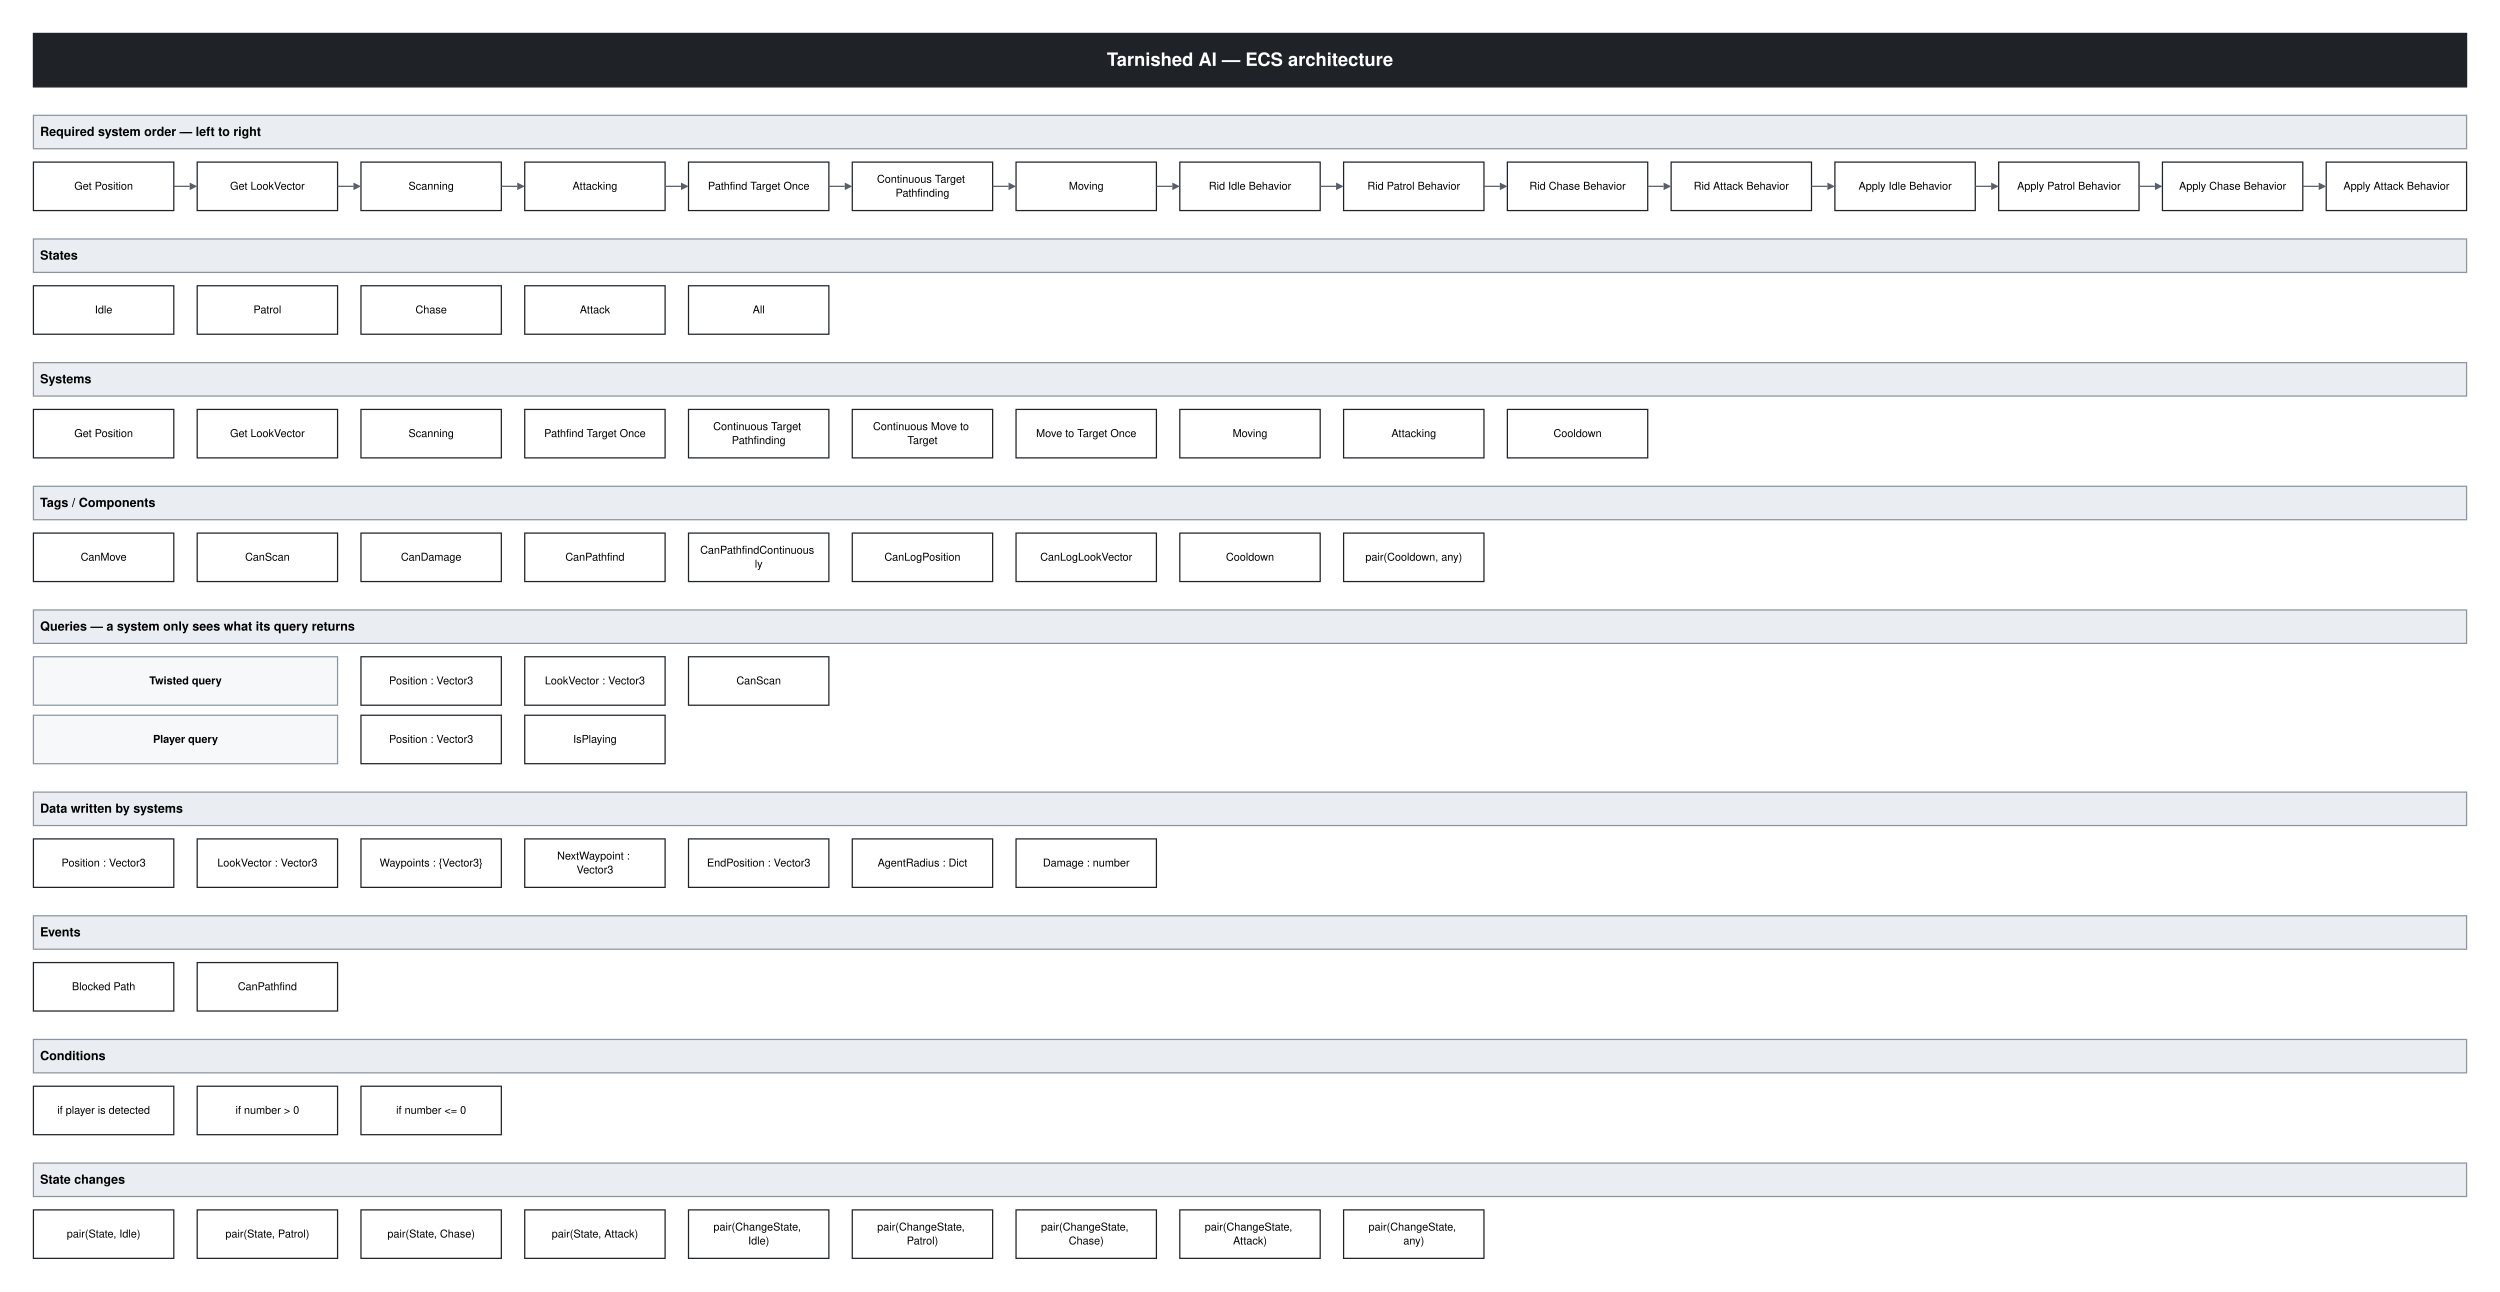
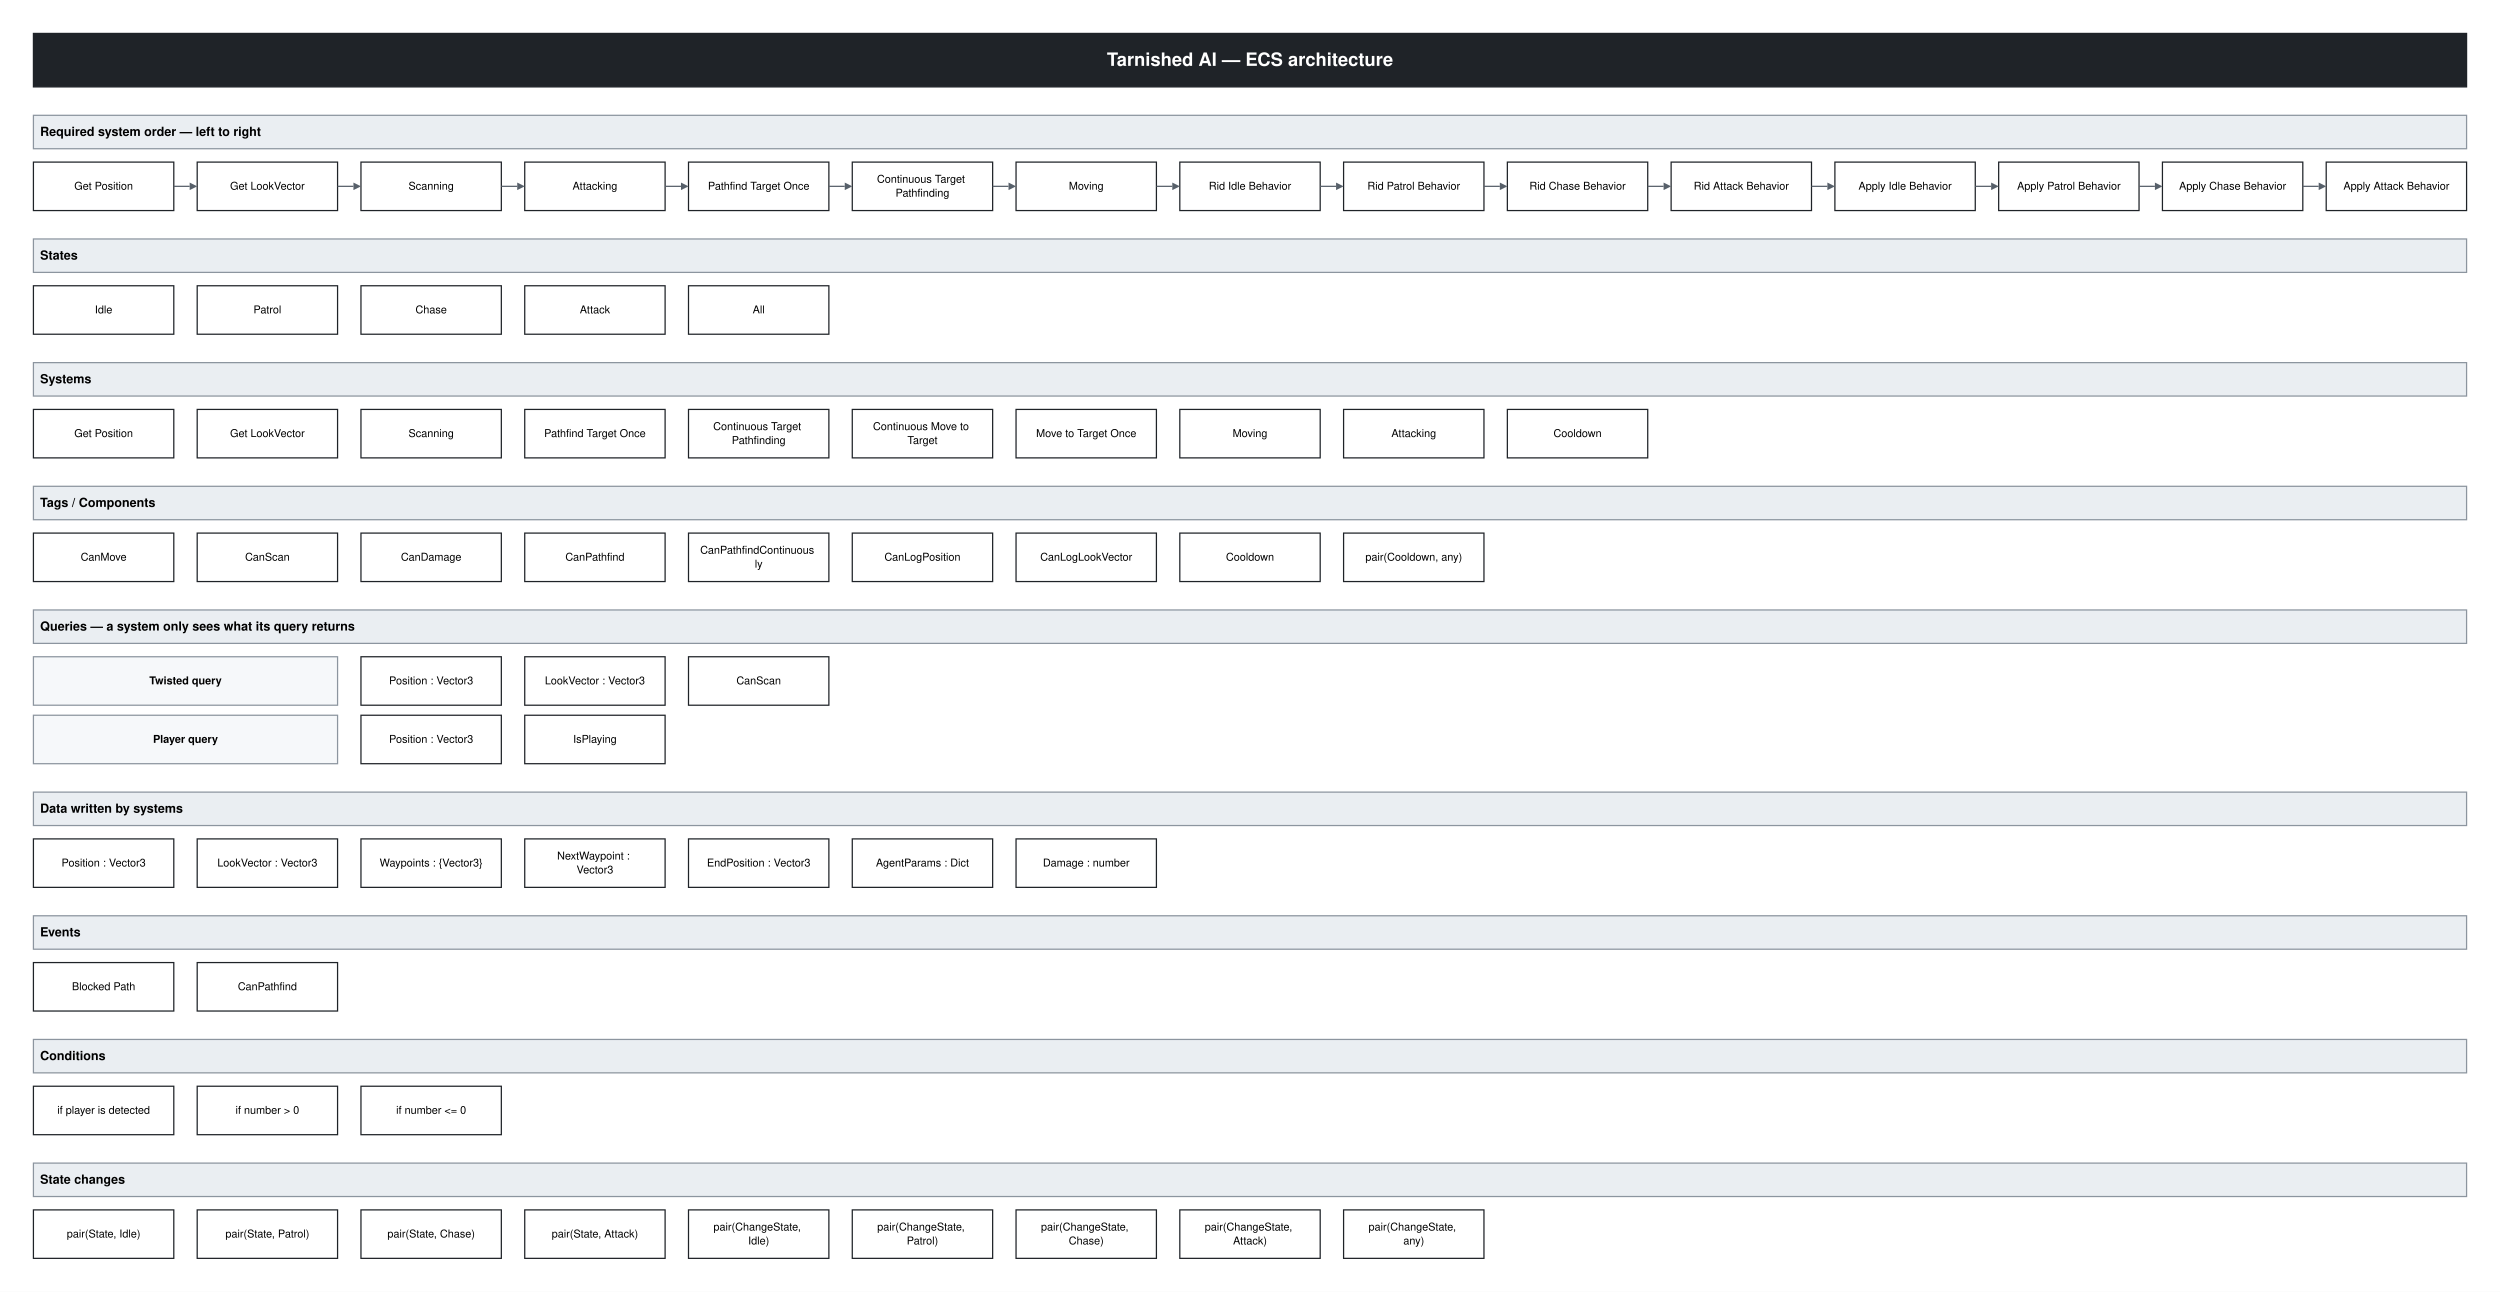
<svg xmlns="http://www.w3.org/2000/svg" width="2992" height="1546" viewBox="0 0 2992 1546">
  <rect x="0" y="0" width="2992" height="1546" fill="#ffffff" />
  <rect x="40" y="40" width="2912" height="64" fill="#1f2328" stroke="#1f2328" stroke-width="1.5" />
  <text x="1496" y="78.82" font-family="Helvetica, Arial, sans-serif" font-size="22" fill="#ffffff" font-weight="bold" text-anchor="middle">
    <tspan x="1496" dy="0">Tarnished AI — ECS architecture</tspan>
  </text>
  <rect x="40" y="138" width="2912" height="40" fill="#eaeef2" stroke="#8c959f" stroke-width="1.5" />
  <text x="48" y="162.65" font-family="Helvetica, Arial, sans-serif" font-size="15" fill="#000000" font-weight="bold" text-anchor="start">
    <tspan x="48" dy="0">Required system order — left to right</tspan>
  </text>
  <rect x="40" y="194" width="168" height="58" fill="#ffffff" stroke="#1f2328" stroke-width="1.5" />
  <text x="124" y="227.03" font-family="Helvetica, Arial, sans-serif" font-size="13" fill="#000000" text-anchor="middle">
    <tspan x="124" dy="0">Get Position</tspan>
  </text>
  <rect x="236" y="194" width="168" height="58" fill="#ffffff" stroke="#1f2328" stroke-width="1.5" />
  <text x="320" y="227.03" font-family="Helvetica, Arial, sans-serif" font-size="13" fill="#000000" text-anchor="middle">
    <tspan x="320" dy="0">Get LookVector</tspan>
  </text>
  <rect x="432" y="194" width="168" height="58" fill="#ffffff" stroke="#1f2328" stroke-width="1.5" />
  <text x="516" y="227.03" font-family="Helvetica, Arial, sans-serif" font-size="13" fill="#000000" text-anchor="middle">
    <tspan x="516" dy="0">Scanning</tspan>
  </text>
  <rect x="628" y="194" width="168" height="58" fill="#ffffff" stroke="#1f2328" stroke-width="1.5" />
  <text x="712" y="227.03" font-family="Helvetica, Arial, sans-serif" font-size="13" fill="#000000" text-anchor="middle">
    <tspan x="712" dy="0">Attacking</tspan>
  </text>
  <rect x="824" y="194" width="168" height="58" fill="#ffffff" stroke="#1f2328" stroke-width="1.5" />
  <text x="908" y="227.03" font-family="Helvetica, Arial, sans-serif" font-size="13" fill="#000000" text-anchor="middle">
    <tspan x="908" dy="0">Pathfind Target Once</tspan>
  </text>
  <rect x="1020" y="194" width="168" height="58" fill="#ffffff" stroke="#1f2328" stroke-width="1.5" />
  <text x="1104" y="218.71" font-family="Helvetica, Arial, sans-serif" font-size="13" fill="#000000" text-anchor="middle">
    <tspan x="1104" dy="0">Continuous Target</tspan>
    <tspan x="1104" dy="16.64">Pathfinding</tspan>
  </text>
  <rect x="1216" y="194" width="168" height="58" fill="#ffffff" stroke="#1f2328" stroke-width="1.5" />
  <text x="1300" y="227.03" font-family="Helvetica, Arial, sans-serif" font-size="13" fill="#000000" text-anchor="middle">
    <tspan x="1300" dy="0">Moving</tspan>
  </text>
  <rect x="1412" y="194" width="168" height="58" fill="#ffffff" stroke="#1f2328" stroke-width="1.5" />
  <text x="1496" y="227.03" font-family="Helvetica, Arial, sans-serif" font-size="13" fill="#000000" text-anchor="middle">
    <tspan x="1496" dy="0">Rid Idle Behavior</tspan>
  </text>
  <rect x="1608" y="194" width="168" height="58" fill="#ffffff" stroke="#1f2328" stroke-width="1.5" />
  <text x="1692" y="227.03" font-family="Helvetica, Arial, sans-serif" font-size="13" fill="#000000" text-anchor="middle">
    <tspan x="1692" dy="0">Rid Patrol Behavior</tspan>
  </text>
  <rect x="1804" y="194" width="168" height="58" fill="#ffffff" stroke="#1f2328" stroke-width="1.5" />
  <text x="1888" y="227.03" font-family="Helvetica, Arial, sans-serif" font-size="13" fill="#000000" text-anchor="middle">
    <tspan x="1888" dy="0">Rid Chase Behavior</tspan>
  </text>
  <rect x="2000" y="194" width="168" height="58" fill="#ffffff" stroke="#1f2328" stroke-width="1.5" />
  <text x="2084" y="227.03" font-family="Helvetica, Arial, sans-serif" font-size="13" fill="#000000" text-anchor="middle">
    <tspan x="2084" dy="0">Rid Attack Behavior</tspan>
  </text>
  <rect x="2196" y="194" width="168" height="58" fill="#ffffff" stroke="#1f2328" stroke-width="1.5" />
  <text x="2280" y="227.03" font-family="Helvetica, Arial, sans-serif" font-size="13" fill="#000000" text-anchor="middle">
    <tspan x="2280" dy="0">Apply Idle Behavior</tspan>
  </text>
  <rect x="2392" y="194" width="168" height="58" fill="#ffffff" stroke="#1f2328" stroke-width="1.5" />
  <text x="2476" y="227.03" font-family="Helvetica, Arial, sans-serif" font-size="13" fill="#000000" text-anchor="middle">
    <tspan x="2476" dy="0">Apply Patrol Behavior</tspan>
  </text>
  <rect x="2588" y="194" width="168" height="58" fill="#ffffff" stroke="#1f2328" stroke-width="1.5" />
  <text x="2672" y="227.03" font-family="Helvetica, Arial, sans-serif" font-size="13" fill="#000000" text-anchor="middle">
    <tspan x="2672" dy="0">Apply Chase Behavior</tspan>
  </text>
  <rect x="2784" y="194" width="168" height="58" fill="#ffffff" stroke="#1f2328" stroke-width="1.5" />
  <text x="2868" y="227.03" font-family="Helvetica, Arial, sans-serif" font-size="13" fill="#000000" text-anchor="middle">
    <tspan x="2868" dy="0">Apply Attack Behavior</tspan>
  </text>
  <rect x="40" y="286" width="2912" height="40" fill="#eaeef2" stroke="#8c959f" stroke-width="1.5" />
  <text x="48" y="310.65" font-family="Helvetica, Arial, sans-serif" font-size="15" fill="#000000" font-weight="bold" text-anchor="start">
    <tspan x="48" dy="0">States</tspan>
  </text>
  <rect x="40" y="342" width="168" height="58" fill="#ffffff" stroke="#1f2328" stroke-width="1.5" />
  <text x="124" y="375.03" font-family="Helvetica, Arial, sans-serif" font-size="13" fill="#000000" text-anchor="middle">
    <tspan x="124" dy="0">Idle</tspan>
  </text>
  <rect x="236" y="342" width="168" height="58" fill="#ffffff" stroke="#1f2328" stroke-width="1.5" />
  <text x="320" y="375.03" font-family="Helvetica, Arial, sans-serif" font-size="13" fill="#000000" text-anchor="middle">
    <tspan x="320" dy="0">Patrol</tspan>
  </text>
  <rect x="432" y="342" width="168" height="58" fill="#ffffff" stroke="#1f2328" stroke-width="1.5" />
  <text x="516" y="375.03" font-family="Helvetica, Arial, sans-serif" font-size="13" fill="#000000" text-anchor="middle">
    <tspan x="516" dy="0">Chase</tspan>
  </text>
  <rect x="628" y="342" width="168" height="58" fill="#ffffff" stroke="#1f2328" stroke-width="1.5" />
  <text x="712" y="375.03" font-family="Helvetica, Arial, sans-serif" font-size="13" fill="#000000" text-anchor="middle">
    <tspan x="712" dy="0">Attack</tspan>
  </text>
  <rect x="824" y="342" width="168" height="58" fill="#ffffff" stroke="#1f2328" stroke-width="1.5" />
  <text x="908" y="375.03" font-family="Helvetica, Arial, sans-serif" font-size="13" fill="#000000" text-anchor="middle">
    <tspan x="908" dy="0">All</tspan>
  </text>
  <rect x="40" y="434" width="2912" height="40" fill="#eaeef2" stroke="#8c959f" stroke-width="1.5" />
  <text x="48" y="458.65" font-family="Helvetica, Arial, sans-serif" font-size="15" fill="#000000" font-weight="bold" text-anchor="start">
    <tspan x="48" dy="0">Systems</tspan>
  </text>
  <rect x="40" y="490" width="168" height="58" fill="#ffffff" stroke="#1f2328" stroke-width="1.5" />
  <text x="124" y="523.03" font-family="Helvetica, Arial, sans-serif" font-size="13" fill="#000000" text-anchor="middle">
    <tspan x="124" dy="0">Get Position</tspan>
  </text>
  <rect x="236" y="490" width="168" height="58" fill="#ffffff" stroke="#1f2328" stroke-width="1.5" />
  <text x="320" y="523.03" font-family="Helvetica, Arial, sans-serif" font-size="13" fill="#000000" text-anchor="middle">
    <tspan x="320" dy="0">Get LookVector</tspan>
  </text>
  <rect x="432" y="490" width="168" height="58" fill="#ffffff" stroke="#1f2328" stroke-width="1.5" />
  <text x="516" y="523.03" font-family="Helvetica, Arial, sans-serif" font-size="13" fill="#000000" text-anchor="middle">
    <tspan x="516" dy="0">Scanning</tspan>
  </text>
  <rect x="628" y="490" width="168" height="58" fill="#ffffff" stroke="#1f2328" stroke-width="1.5" />
  <text x="712" y="523.03" font-family="Helvetica, Arial, sans-serif" font-size="13" fill="#000000" text-anchor="middle">
    <tspan x="712" dy="0">Pathfind Target Once</tspan>
  </text>
  <rect x="824" y="490" width="168" height="58" fill="#ffffff" stroke="#1f2328" stroke-width="1.5" />
  <text x="908" y="514.71" font-family="Helvetica, Arial, sans-serif" font-size="13" fill="#000000" text-anchor="middle">
    <tspan x="908" dy="0">Continuous Target</tspan>
    <tspan x="908" dy="16.64">Pathfinding</tspan>
  </text>
  <rect x="1020" y="490" width="168" height="58" fill="#ffffff" stroke="#1f2328" stroke-width="1.5" />
  <text x="1104" y="514.71" font-family="Helvetica, Arial, sans-serif" font-size="13" fill="#000000" text-anchor="middle">
    <tspan x="1104" dy="0">Continuous Move to</tspan>
    <tspan x="1104" dy="16.64">Target</tspan>
  </text>
  <rect x="1216" y="490" width="168" height="58" fill="#ffffff" stroke="#1f2328" stroke-width="1.5" />
  <text x="1300" y="523.03" font-family="Helvetica, Arial, sans-serif" font-size="13" fill="#000000" text-anchor="middle">
    <tspan x="1300" dy="0">Move to Target Once</tspan>
  </text>
  <rect x="1412" y="490" width="168" height="58" fill="#ffffff" stroke="#1f2328" stroke-width="1.5" />
  <text x="1496" y="523.03" font-family="Helvetica, Arial, sans-serif" font-size="13" fill="#000000" text-anchor="middle">
    <tspan x="1496" dy="0">Moving</tspan>
  </text>
  <rect x="1608" y="490" width="168" height="58" fill="#ffffff" stroke="#1f2328" stroke-width="1.5" />
  <text x="1692" y="523.03" font-family="Helvetica, Arial, sans-serif" font-size="13" fill="#000000" text-anchor="middle">
    <tspan x="1692" dy="0">Attacking</tspan>
  </text>
  <rect x="1804" y="490" width="168" height="58" fill="#ffffff" stroke="#1f2328" stroke-width="1.5" />
  <text x="1888" y="523.03" font-family="Helvetica, Arial, sans-serif" font-size="13" fill="#000000" text-anchor="middle">
    <tspan x="1888" dy="0">Cooldown</tspan>
  </text>
  <rect x="40" y="582" width="2912" height="40" fill="#eaeef2" stroke="#8c959f" stroke-width="1.5" />
  <text x="48" y="606.65" font-family="Helvetica, Arial, sans-serif" font-size="15" fill="#000000" font-weight="bold" text-anchor="start">
    <tspan x="48" dy="0">Tags / Components</tspan>
  </text>
  <rect x="40" y="638" width="168" height="58" fill="#ffffff" stroke="#1f2328" stroke-width="1.5" />
  <text x="124" y="671.03" font-family="Helvetica, Arial, sans-serif" font-size="13" fill="#000000" text-anchor="middle">
    <tspan x="124" dy="0">CanMove</tspan>
  </text>
  <rect x="236" y="638" width="168" height="58" fill="#ffffff" stroke="#1f2328" stroke-width="1.5" />
  <text x="320" y="671.03" font-family="Helvetica, Arial, sans-serif" font-size="13" fill="#000000" text-anchor="middle">
    <tspan x="320" dy="0">CanScan</tspan>
  </text>
  <rect x="432" y="638" width="168" height="58" fill="#ffffff" stroke="#1f2328" stroke-width="1.5" />
  <text x="516" y="671.03" font-family="Helvetica, Arial, sans-serif" font-size="13" fill="#000000" text-anchor="middle">
    <tspan x="516" dy="0">CanDamage</tspan>
  </text>
  <rect x="628" y="638" width="168" height="58" fill="#ffffff" stroke="#1f2328" stroke-width="1.5" />
  <text x="712" y="671.03" font-family="Helvetica, Arial, sans-serif" font-size="13" fill="#000000" text-anchor="middle">
    <tspan x="712" dy="0">CanPathfind</tspan>
  </text>
  <rect x="824" y="638" width="168" height="58" fill="#ffffff" stroke="#1f2328" stroke-width="1.5" />
  <text x="908" y="662.71" font-family="Helvetica, Arial, sans-serif" font-size="13" fill="#000000" text-anchor="middle">
    <tspan x="908" dy="0">CanPathfindContinuous</tspan>
    <tspan x="908" dy="16.64">ly</tspan>
  </text>
  <rect x="1020" y="638" width="168" height="58" fill="#ffffff" stroke="#1f2328" stroke-width="1.5" />
  <text x="1104" y="671.03" font-family="Helvetica, Arial, sans-serif" font-size="13" fill="#000000" text-anchor="middle">
    <tspan x="1104" dy="0">CanLogPosition</tspan>
  </text>
  <rect x="1216" y="638" width="168" height="58" fill="#ffffff" stroke="#1f2328" stroke-width="1.5" />
  <text x="1300" y="671.03" font-family="Helvetica, Arial, sans-serif" font-size="13" fill="#000000" text-anchor="middle">
    <tspan x="1300" dy="0">CanLogLookVector</tspan>
  </text>
  <rect x="1412" y="638" width="168" height="58" fill="#ffffff" stroke="#1f2328" stroke-width="1.5" />
  <text x="1496" y="671.03" font-family="Helvetica, Arial, sans-serif" font-size="13" fill="#000000" text-anchor="middle">
    <tspan x="1496" dy="0">Cooldown</tspan>
  </text>
  <rect x="1608" y="638" width="168" height="58" fill="#ffffff" stroke="#1f2328" stroke-width="1.5" />
  <text x="1692" y="671.03" font-family="Helvetica, Arial, sans-serif" font-size="13" fill="#000000" text-anchor="middle">
    <tspan x="1692" dy="0">pair(Cooldown, any)</tspan>
  </text>
  <rect x="40" y="730" width="2912" height="40" fill="#eaeef2" stroke="#8c959f" stroke-width="1.5" />
  <text x="48" y="754.65" font-family="Helvetica, Arial, sans-serif" font-size="15" fill="#000000" font-weight="bold" text-anchor="start">
    <tspan x="48" dy="0">Queries — a system only sees what its query returns</tspan>
  </text>
  <rect x="40" y="786" width="364" height="58" fill="#f6f8fa" stroke="#8c959f" stroke-width="1.5" />
  <text x="222" y="819.03" font-family="Helvetica, Arial, sans-serif" font-size="13" fill="#000000" font-weight="bold" text-anchor="middle">
    <tspan x="222" dy="0">Twisted query</tspan>
  </text>
  <rect x="432" y="786" width="168" height="58" fill="#ffffff" stroke="#1f2328" stroke-width="1.5" />
  <text x="516" y="819.03" font-family="Helvetica, Arial, sans-serif" font-size="13" fill="#000000" text-anchor="middle">
    <tspan x="516" dy="0">Position : Vector3</tspan>
  </text>
  <rect x="628" y="786" width="168" height="58" fill="#ffffff" stroke="#1f2328" stroke-width="1.5" />
  <text x="712" y="819.03" font-family="Helvetica, Arial, sans-serif" font-size="13" fill="#000000" text-anchor="middle">
    <tspan x="712" dy="0">LookVector : Vector3</tspan>
  </text>
  <rect x="824" y="786" width="168" height="58" fill="#ffffff" stroke="#1f2328" stroke-width="1.5" />
  <text x="908" y="819.03" font-family="Helvetica, Arial, sans-serif" font-size="13" fill="#000000" text-anchor="middle">
    <tspan x="908" dy="0">CanScan</tspan>
  </text>
  <rect x="40" y="856" width="364" height="58" fill="#f6f8fa" stroke="#8c959f" stroke-width="1.5" />
  <text x="222" y="889.03" font-family="Helvetica, Arial, sans-serif" font-size="13" fill="#000000" font-weight="bold" text-anchor="middle">
    <tspan x="222" dy="0">Player query</tspan>
  </text>
  <rect x="432" y="856" width="168" height="58" fill="#ffffff" stroke="#1f2328" stroke-width="1.5" />
  <text x="516" y="889.03" font-family="Helvetica, Arial, sans-serif" font-size="13" fill="#000000" text-anchor="middle">
    <tspan x="516" dy="0">Position : Vector3</tspan>
  </text>
  <rect x="628" y="856" width="168" height="58" fill="#ffffff" stroke="#1f2328" stroke-width="1.5" />
  <text x="712" y="889.03" font-family="Helvetica, Arial, sans-serif" font-size="13" fill="#000000" text-anchor="middle">
    <tspan x="712" dy="0">IsPlaying</tspan>
  </text>
  <rect x="40" y="948" width="2912" height="40" fill="#eaeef2" stroke="#8c959f" stroke-width="1.5" />
  <text x="48" y="972.65" font-family="Helvetica, Arial, sans-serif" font-size="15" fill="#000000" font-weight="bold" text-anchor="start">
    <tspan x="48" dy="0">Data written by systems</tspan>
  </text>
  <rect x="40" y="1004" width="168" height="58" fill="#ffffff" stroke="#1f2328" stroke-width="1.5" />
  <text x="124" y="1037.03" font-family="Helvetica, Arial, sans-serif" font-size="13" fill="#000000" text-anchor="middle">
    <tspan x="124" dy="0">Position : Vector3</tspan>
  </text>
  <rect x="236" y="1004" width="168" height="58" fill="#ffffff" stroke="#1f2328" stroke-width="1.5" />
  <text x="320" y="1037.03" font-family="Helvetica, Arial, sans-serif" font-size="13" fill="#000000" text-anchor="middle">
    <tspan x="320" dy="0">LookVector : Vector3</tspan>
  </text>
  <rect x="432" y="1004" width="168" height="58" fill="#ffffff" stroke="#1f2328" stroke-width="1.5" />
  <text x="516" y="1037.03" font-family="Helvetica, Arial, sans-serif" font-size="13" fill="#000000" text-anchor="middle">
    <tspan x="516" dy="0">Waypoints : {Vector3}</tspan>
  </text>
  <rect x="628" y="1004" width="168" height="58" fill="#ffffff" stroke="#1f2328" stroke-width="1.5" />
  <text x="712" y="1028.71" font-family="Helvetica, Arial, sans-serif" font-size="13" fill="#000000" text-anchor="middle">
    <tspan x="712" dy="0">NextWaypoint :</tspan>
    <tspan x="712" dy="16.64">Vector3</tspan>
  </text>
  <rect x="824" y="1004" width="168" height="58" fill="#ffffff" stroke="#1f2328" stroke-width="1.5" />
  <text x="908" y="1037.03" font-family="Helvetica, Arial, sans-serif" font-size="13" fill="#000000" text-anchor="middle">
    <tspan x="908" dy="0">EndPosition : Vector3</tspan>
  </text>
  <rect x="1020" y="1004" width="168" height="58" fill="#ffffff" stroke="#1f2328" stroke-width="1.5" />
  <text x="1104" y="1037.03" font-family="Helvetica, Arial, sans-serif" font-size="13" fill="#000000" text-anchor="middle">
-     <tspan x="1104" dy="0">AgentRadius : Dict</tspan>
+     <tspan x="1104" dy="0">AgentParams : Dict</tspan>
  </text>
  <rect x="1216" y="1004" width="168" height="58" fill="#ffffff" stroke="#1f2328" stroke-width="1.5" />
  <text x="1300" y="1037.03" font-family="Helvetica, Arial, sans-serif" font-size="13" fill="#000000" text-anchor="middle">
    <tspan x="1300" dy="0">Damage : number</tspan>
  </text>
  <rect x="40" y="1096" width="2912" height="40" fill="#eaeef2" stroke="#8c959f" stroke-width="1.5" />
  <text x="48" y="1120.65" font-family="Helvetica, Arial, sans-serif" font-size="15" fill="#000000" font-weight="bold" text-anchor="start">
    <tspan x="48" dy="0">Events</tspan>
  </text>
  <rect x="40" y="1152" width="168" height="58" fill="#ffffff" stroke="#1f2328" stroke-width="1.5" />
  <text x="124" y="1185.03" font-family="Helvetica, Arial, sans-serif" font-size="13" fill="#000000" text-anchor="middle">
    <tspan x="124" dy="0">Blocked Path</tspan>
  </text>
  <rect x="236" y="1152" width="168" height="58" fill="#ffffff" stroke="#1f2328" stroke-width="1.5" />
  <text x="320" y="1185.03" font-family="Helvetica, Arial, sans-serif" font-size="13" fill="#000000" text-anchor="middle">
    <tspan x="320" dy="0">CanPathfind</tspan>
  </text>
  <rect x="40" y="1244" width="2912" height="40" fill="#eaeef2" stroke="#8c959f" stroke-width="1.5" />
  <text x="48" y="1268.65" font-family="Helvetica, Arial, sans-serif" font-size="15" fill="#000000" font-weight="bold" text-anchor="start">
    <tspan x="48" dy="0">Conditions</tspan>
  </text>
  <rect x="40" y="1300" width="168" height="58" fill="#ffffff" stroke="#1f2328" stroke-width="1.5" />
  <text x="124" y="1333.03" font-family="Helvetica, Arial, sans-serif" font-size="13" fill="#000000" text-anchor="middle">
    <tspan x="124" dy="0">if player is detected</tspan>
  </text>
  <rect x="236" y="1300" width="168" height="58" fill="#ffffff" stroke="#1f2328" stroke-width="1.5" />
  <text x="320" y="1333.03" font-family="Helvetica, Arial, sans-serif" font-size="13" fill="#000000" text-anchor="middle">
    <tspan x="320" dy="0">if number &gt; 0</tspan>
  </text>
  <rect x="432" y="1300" width="168" height="58" fill="#ffffff" stroke="#1f2328" stroke-width="1.5" />
  <text x="516" y="1333.03" font-family="Helvetica, Arial, sans-serif" font-size="13" fill="#000000" text-anchor="middle">
    <tspan x="516" dy="0">if number &lt;= 0</tspan>
  </text>
  <rect x="40" y="1392" width="2912" height="40" fill="#eaeef2" stroke="#8c959f" stroke-width="1.5" />
  <text x="48" y="1416.65" font-family="Helvetica, Arial, sans-serif" font-size="15" fill="#000000" font-weight="bold" text-anchor="start">
    <tspan x="48" dy="0">State changes</tspan>
  </text>
  <rect x="40" y="1448" width="168" height="58" fill="#ffffff" stroke="#1f2328" stroke-width="1.5" />
  <text x="124" y="1481.03" font-family="Helvetica, Arial, sans-serif" font-size="13" fill="#000000" text-anchor="middle">
    <tspan x="124" dy="0">pair(State, Idle)</tspan>
  </text>
  <rect x="236" y="1448" width="168" height="58" fill="#ffffff" stroke="#1f2328" stroke-width="1.5" />
  <text x="320" y="1481.03" font-family="Helvetica, Arial, sans-serif" font-size="13" fill="#000000" text-anchor="middle">
    <tspan x="320" dy="0">pair(State, Patrol)</tspan>
  </text>
  <rect x="432" y="1448" width="168" height="58" fill="#ffffff" stroke="#1f2328" stroke-width="1.5" />
  <text x="516" y="1481.03" font-family="Helvetica, Arial, sans-serif" font-size="13" fill="#000000" text-anchor="middle">
    <tspan x="516" dy="0">pair(State, Chase)</tspan>
  </text>
  <rect x="628" y="1448" width="168" height="58" fill="#ffffff" stroke="#1f2328" stroke-width="1.5" />
  <text x="712" y="1481.03" font-family="Helvetica, Arial, sans-serif" font-size="13" fill="#000000" text-anchor="middle">
    <tspan x="712" dy="0">pair(State, Attack)</tspan>
  </text>
  <rect x="824" y="1448" width="168" height="58" fill="#ffffff" stroke="#1f2328" stroke-width="1.5" />
  <text x="908" y="1472.71" font-family="Helvetica, Arial, sans-serif" font-size="13" fill="#000000" text-anchor="middle">
    <tspan x="908" dy="0">pair(ChangeState,</tspan>
    <tspan x="908" dy="16.64">Idle)</tspan>
  </text>
  <rect x="1020" y="1448" width="168" height="58" fill="#ffffff" stroke="#1f2328" stroke-width="1.5" />
  <text x="1104" y="1472.71" font-family="Helvetica, Arial, sans-serif" font-size="13" fill="#000000" text-anchor="middle">
    <tspan x="1104" dy="0">pair(ChangeState,</tspan>
    <tspan x="1104" dy="16.64">Patrol)</tspan>
  </text>
  <rect x="1216" y="1448" width="168" height="58" fill="#ffffff" stroke="#1f2328" stroke-width="1.5" />
  <text x="1300" y="1472.71" font-family="Helvetica, Arial, sans-serif" font-size="13" fill="#000000" text-anchor="middle">
    <tspan x="1300" dy="0">pair(ChangeState,</tspan>
    <tspan x="1300" dy="16.64">Chase)</tspan>
  </text>
  <rect x="1412" y="1448" width="168" height="58" fill="#ffffff" stroke="#1f2328" stroke-width="1.5" />
  <text x="1496" y="1472.71" font-family="Helvetica, Arial, sans-serif" font-size="13" fill="#000000" text-anchor="middle">
    <tspan x="1496" dy="0">pair(ChangeState,</tspan>
    <tspan x="1496" dy="16.64">Attack)</tspan>
  </text>
  <rect x="1608" y="1448" width="168" height="58" fill="#ffffff" stroke="#1f2328" stroke-width="1.5" />
  <text x="1692" y="1472.71" font-family="Helvetica, Arial, sans-serif" font-size="13" fill="#000000" text-anchor="middle">
    <tspan x="1692" dy="0">pair(ChangeState,</tspan>
    <tspan x="1692" dy="16.64">any)</tspan>
  </text>
  <path d="M208,223 L227,223" fill="none" stroke="#57606a" stroke-width="1.5" />
  <path d="M236,223 l-9,-4.5 l0,9 z" fill="#57606a" />
  <path d="M404,223 L423,223" fill="none" stroke="#57606a" stroke-width="1.5" />
  <path d="M432,223 l-9,-4.5 l0,9 z" fill="#57606a" />
  <path d="M600,223 L619,223" fill="none" stroke="#57606a" stroke-width="1.5" />
  <path d="M628,223 l-9,-4.5 l0,9 z" fill="#57606a" />
  <path d="M796,223 L815,223" fill="none" stroke="#57606a" stroke-width="1.5" />
  <path d="M824,223 l-9,-4.5 l0,9 z" fill="#57606a" />
  <path d="M992,223 L1011,223" fill="none" stroke="#57606a" stroke-width="1.5" />
  <path d="M1020,223 l-9,-4.5 l0,9 z" fill="#57606a" />
  <path d="M1188,223 L1207,223" fill="none" stroke="#57606a" stroke-width="1.5" />
  <path d="M1216,223 l-9,-4.5 l0,9 z" fill="#57606a" />
  <path d="M1384,223 L1403,223" fill="none" stroke="#57606a" stroke-width="1.5" />
  <path d="M1412,223 l-9,-4.5 l0,9 z" fill="#57606a" />
  <path d="M1580,223 L1599,223" fill="none" stroke="#57606a" stroke-width="1.5" />
  <path d="M1608,223 l-9,-4.5 l0,9 z" fill="#57606a" />
  <path d="M1776,223 L1795,223" fill="none" stroke="#57606a" stroke-width="1.5" />
  <path d="M1804,223 l-9,-4.5 l0,9 z" fill="#57606a" />
  <path d="M1972,223 L1991,223" fill="none" stroke="#57606a" stroke-width="1.5" />
  <path d="M2000,223 l-9,-4.5 l0,9 z" fill="#57606a" />
  <path d="M2168,223 L2187,223" fill="none" stroke="#57606a" stroke-width="1.5" />
  <path d="M2196,223 l-9,-4.5 l0,9 z" fill="#57606a" />
  <path d="M2364,223 L2383,223" fill="none" stroke="#57606a" stroke-width="1.5" />
  <path d="M2392,223 l-9,-4.5 l0,9 z" fill="#57606a" />
  <path d="M2560,223 L2579,223" fill="none" stroke="#57606a" stroke-width="1.5" />
  <path d="M2588,223 l-9,-4.5 l0,9 z" fill="#57606a" />
  <path d="M2756,223 L2775,223" fill="none" stroke="#57606a" stroke-width="1.5" />
  <path d="M2784,223 l-9,-4.5 l0,9 z" fill="#57606a" />
</svg>
